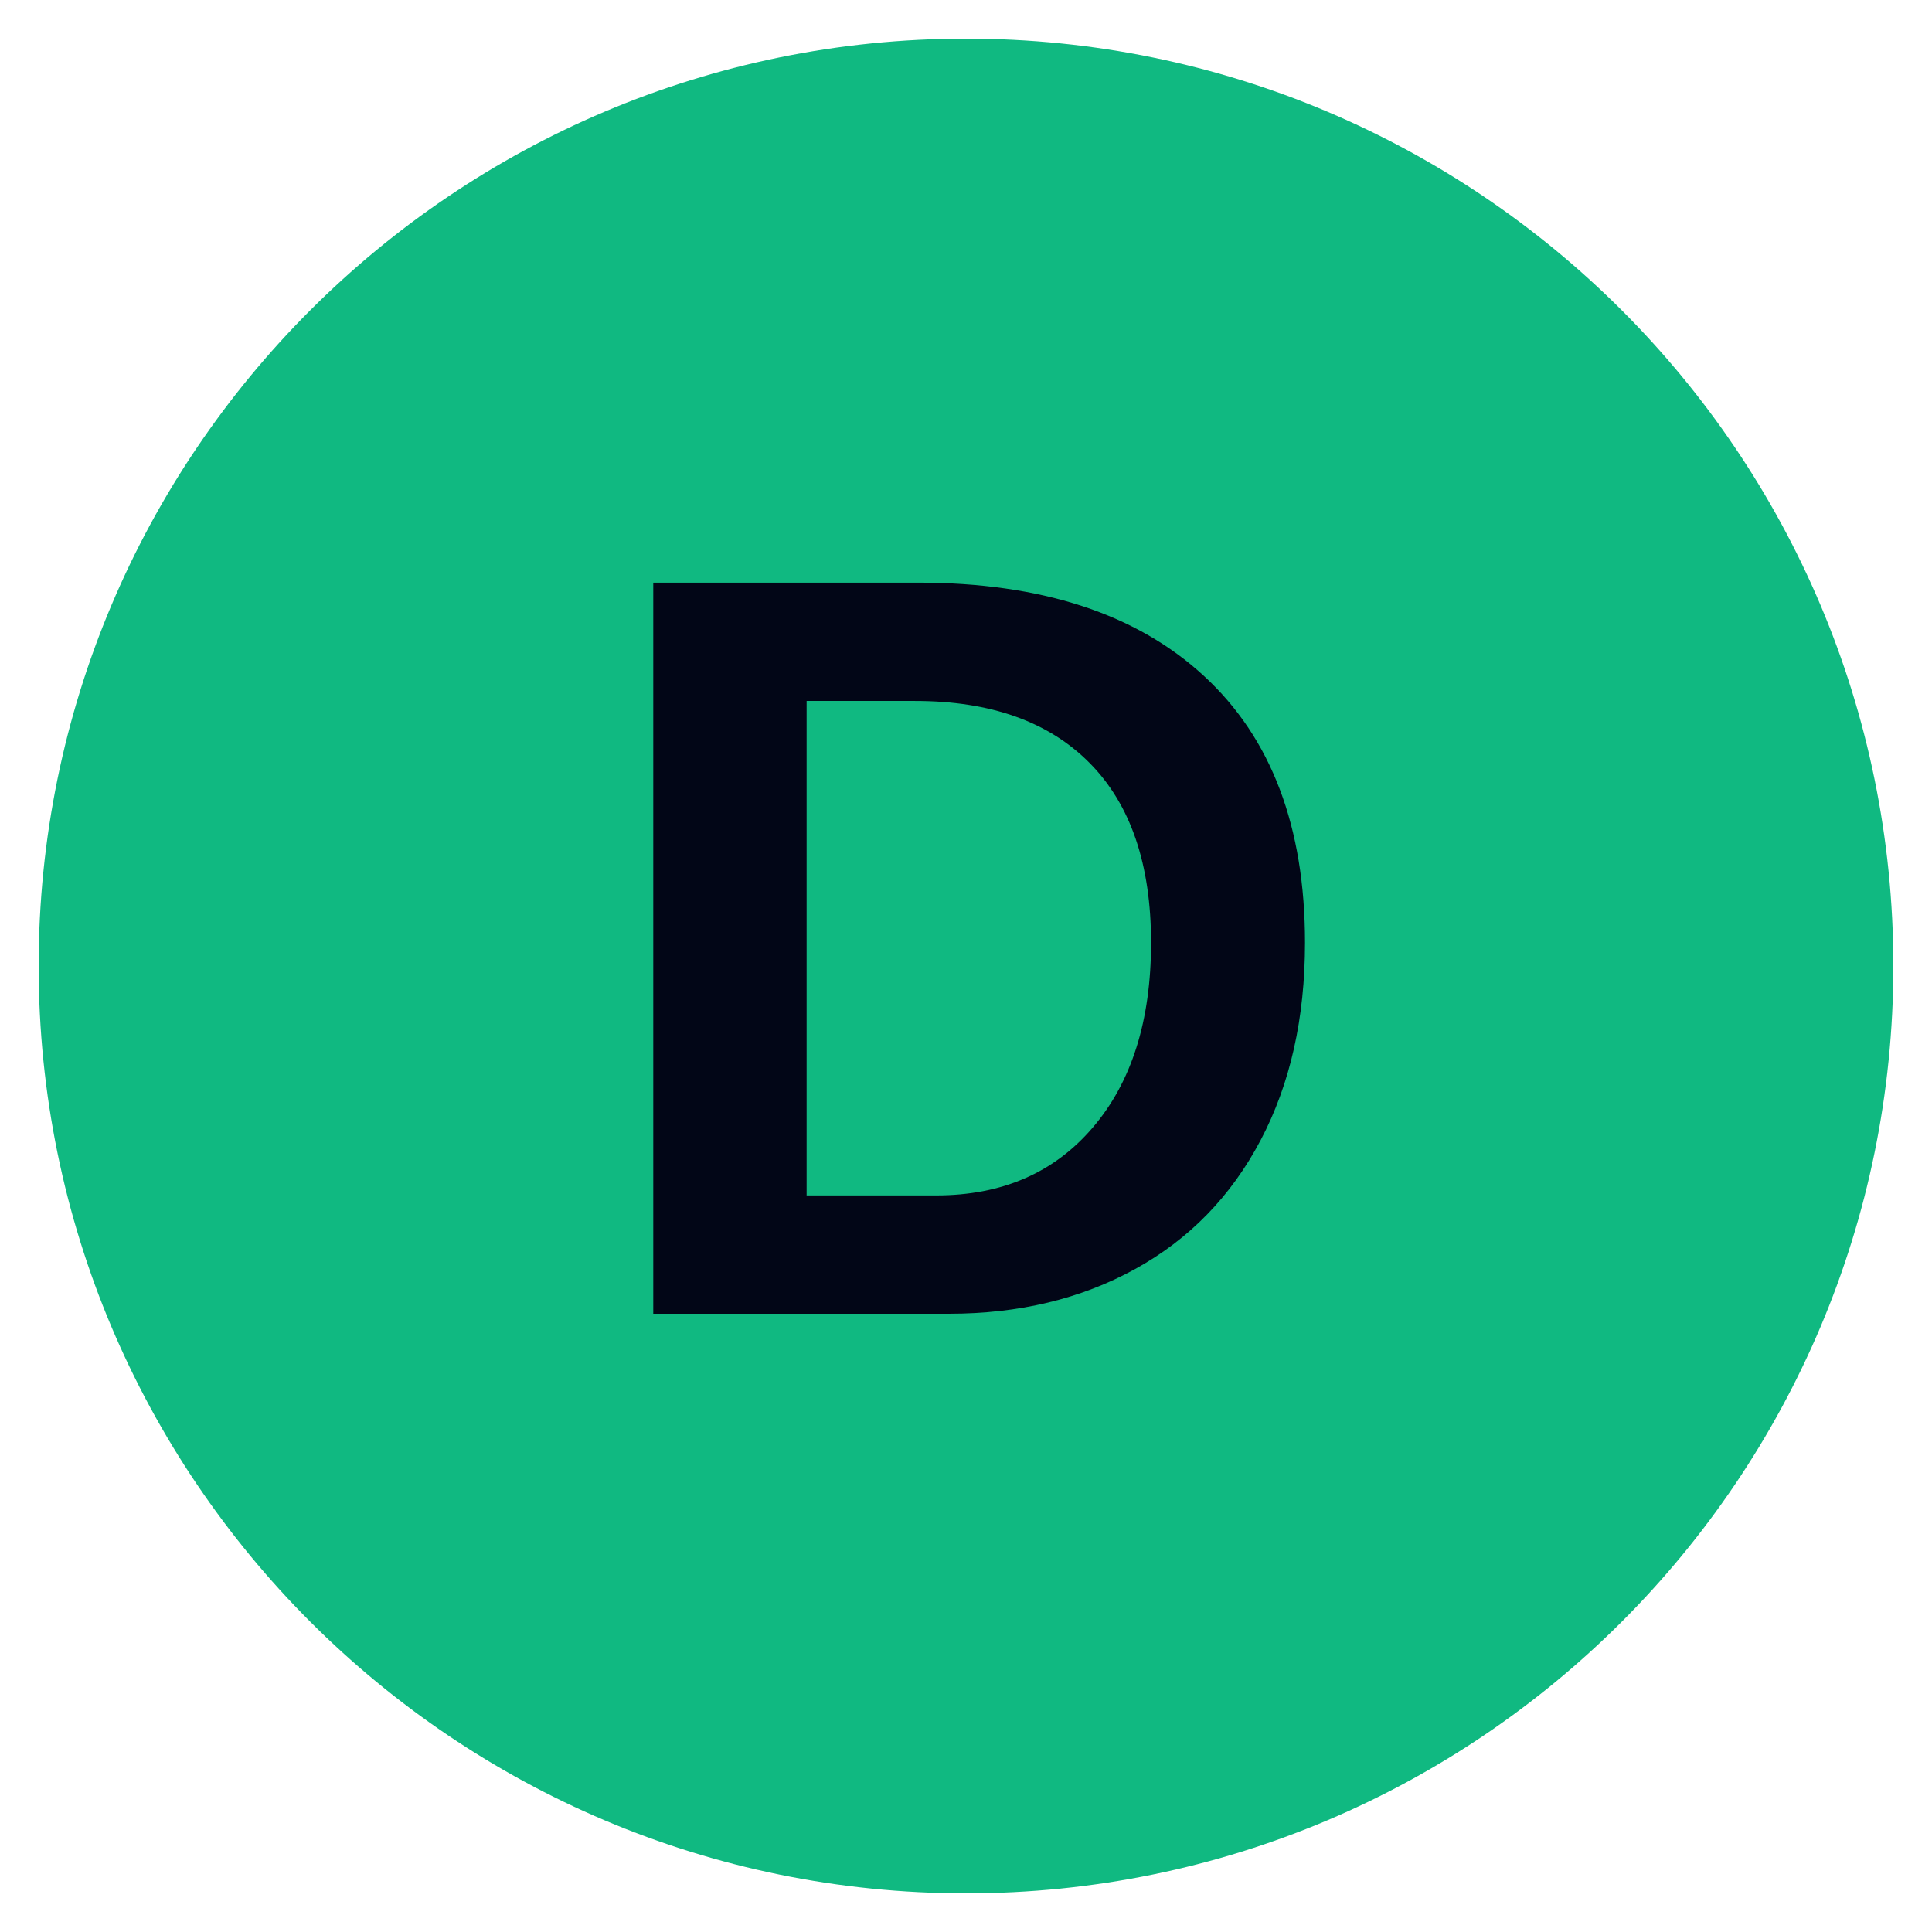
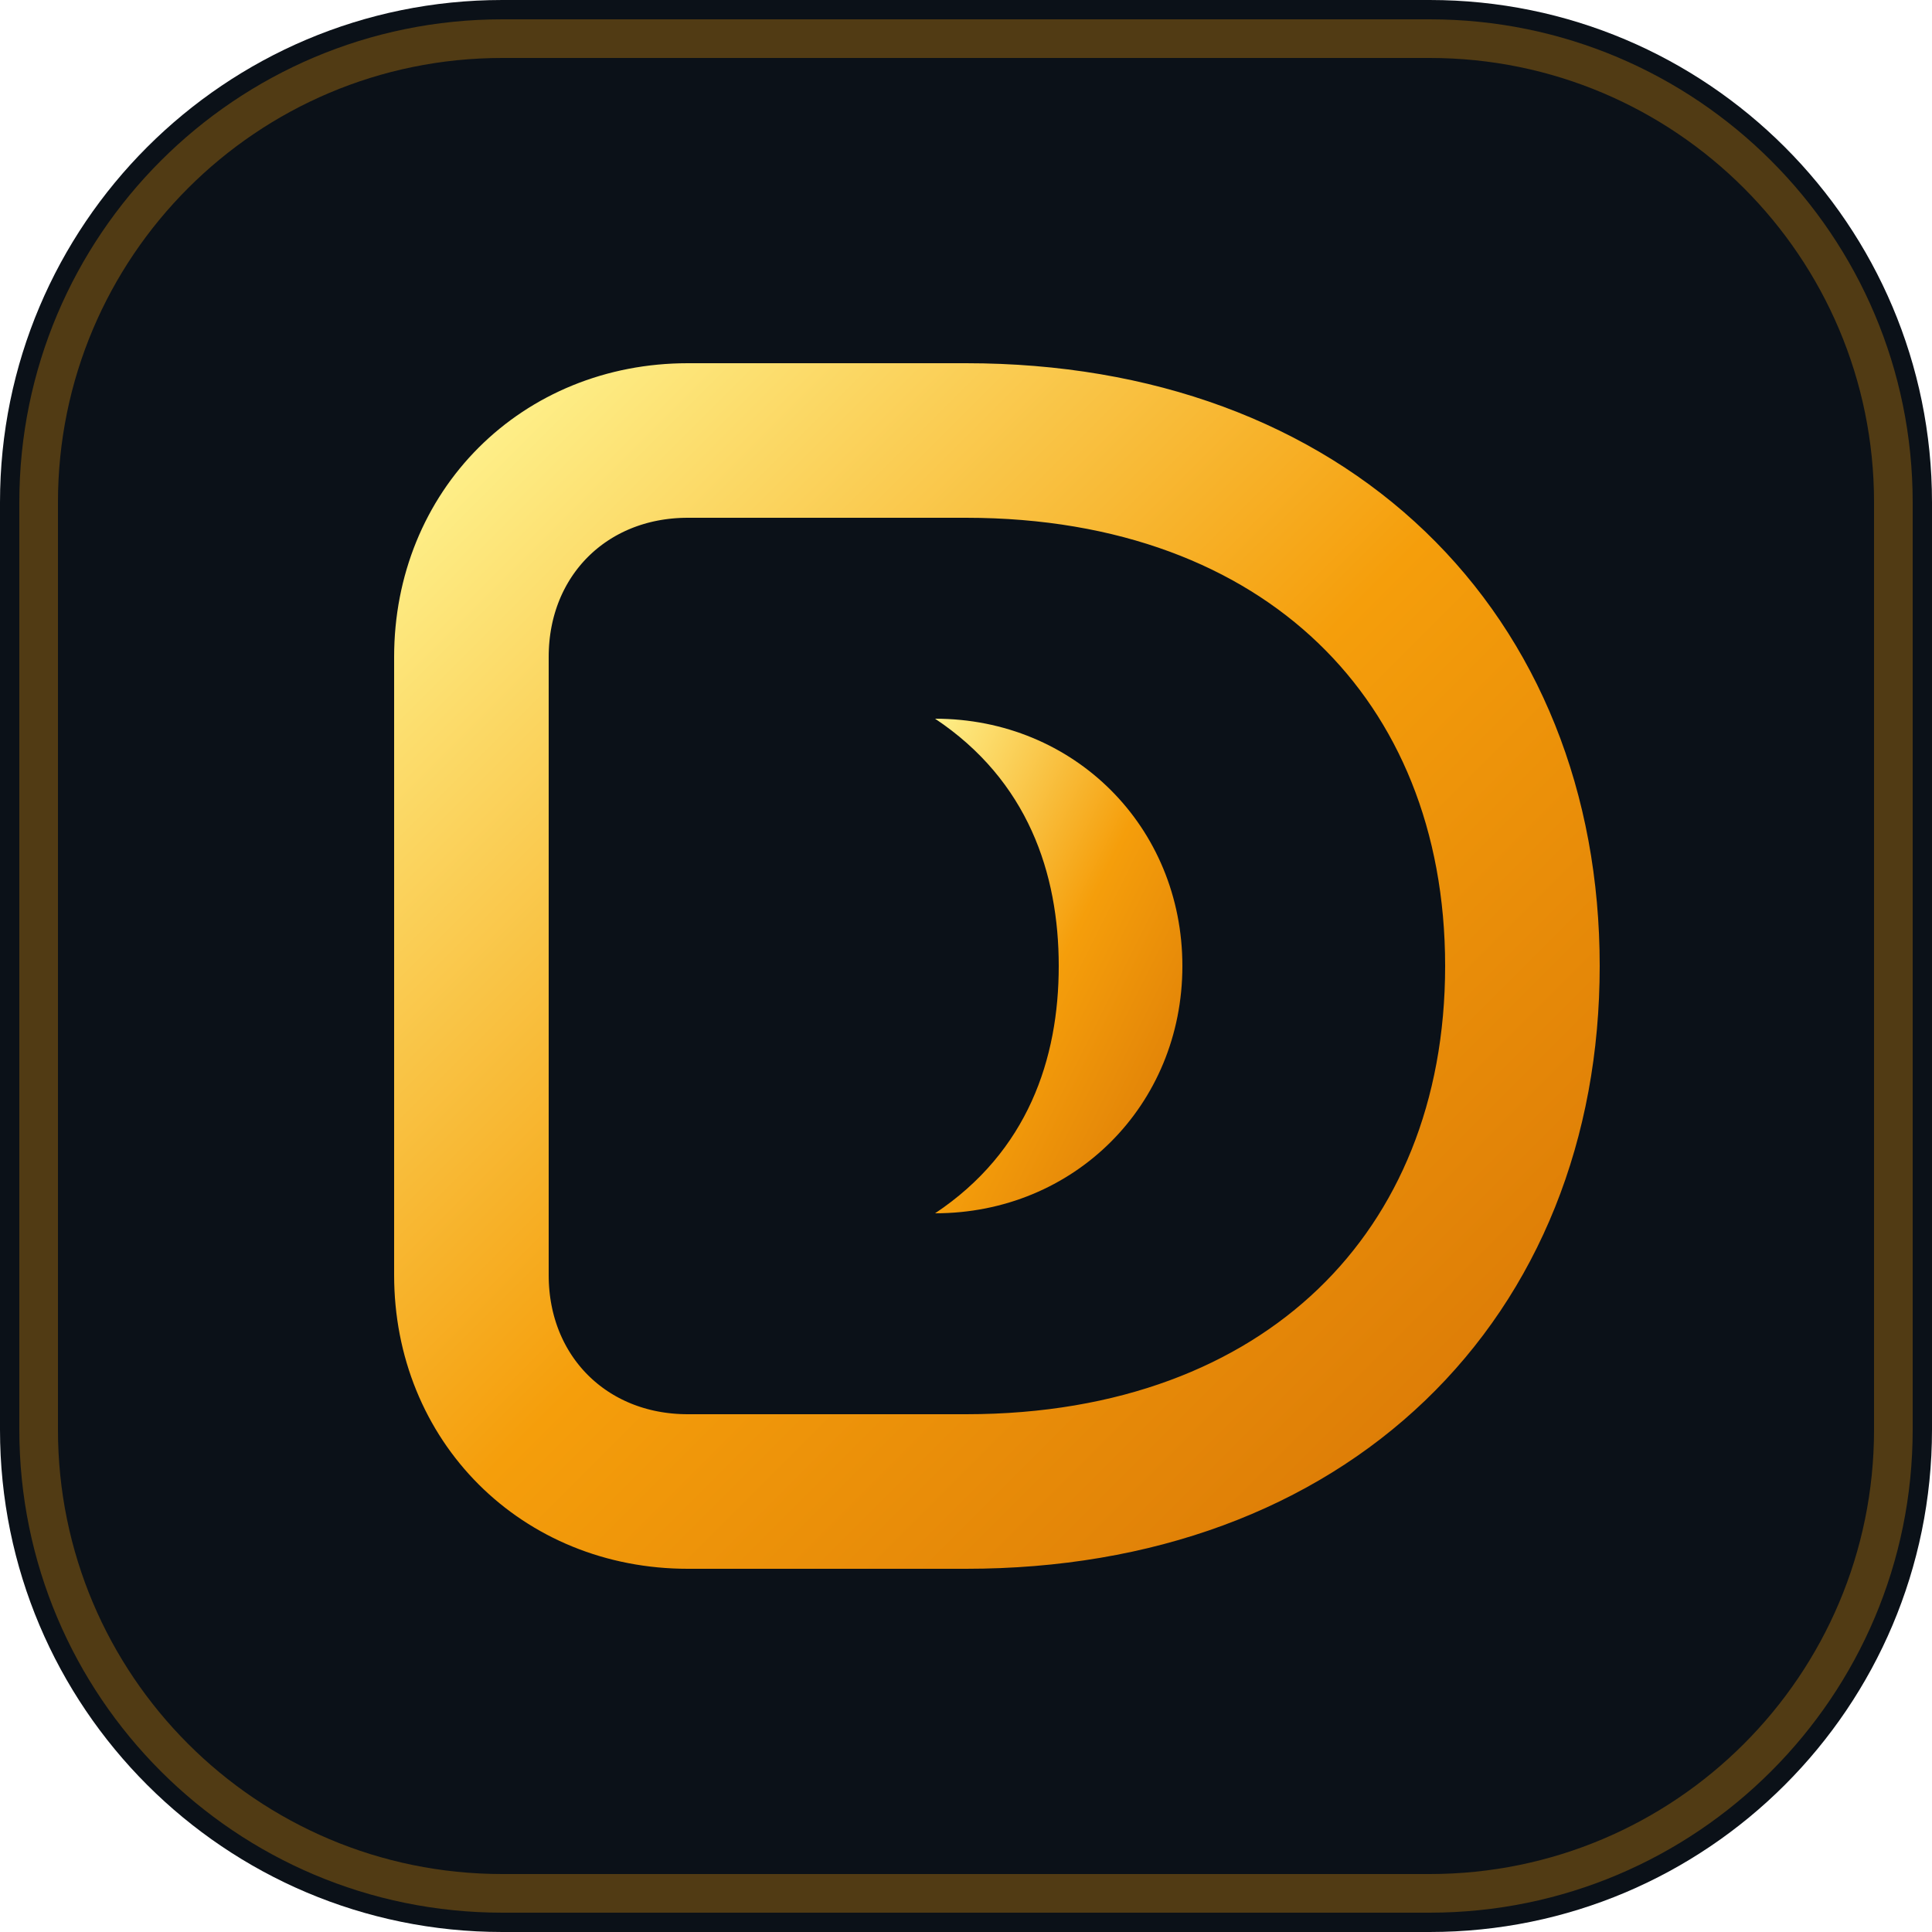
- <svg xmlns="http://www.w3.org/2000/svg" viewBox="0 0 100 100">
-   <circle cx="50" cy="50" r="48" fill="#10b981" />
-   <text x="50" y="68" font-family="Arial, sans-serif" font-size="55" font-weight="900" fill="#020617" text-anchor="middle">D</text>
+ <svg xmlns="http://www.w3.org/2000/svg" viewBox="0 0 100 100" fill="none">
+   <defs>
+     <linearGradient id="fav-zen-gold" x1="0%" y1="0%" x2="100%" y2="100%">
+       <stop offset="0%" stop-color="#fef08a" />
+       <stop offset="50%" stop-color="#f59e0b" />
+       <stop offset="100%" stop-color="#d97706" />
+     </linearGradient>
+   </defs>
+   <rect width="100" height="100" rx="26" fill="#0b1118" />
+   <rect x="2" y="2" width="96" height="96" rx="24" stroke="#f59e0b" stroke-opacity="0.3" stroke-width="2" />
+   <g transform="translate(10, 10) scale(0.8)">
+     <path d="M 32 16 H 50 C 72 16 86 30 86 50 C 86 70 72 84 50 84 H 32 C 24 84 18 78 18 70 V 30 C 18 22 24 16 32 16 Z" stroke="url(#fav-zen-gold)" stroke-width="10" fill="none" />
+     <path d="M 48 34 C 57 34 64 41 64 50 C 64 59 57 66 48 66 C 54 62 56 56 56 50 C 56 44 54 38 48 34 Z" fill="url(#fav-zen-gold)" />
+   </g>
</svg>
